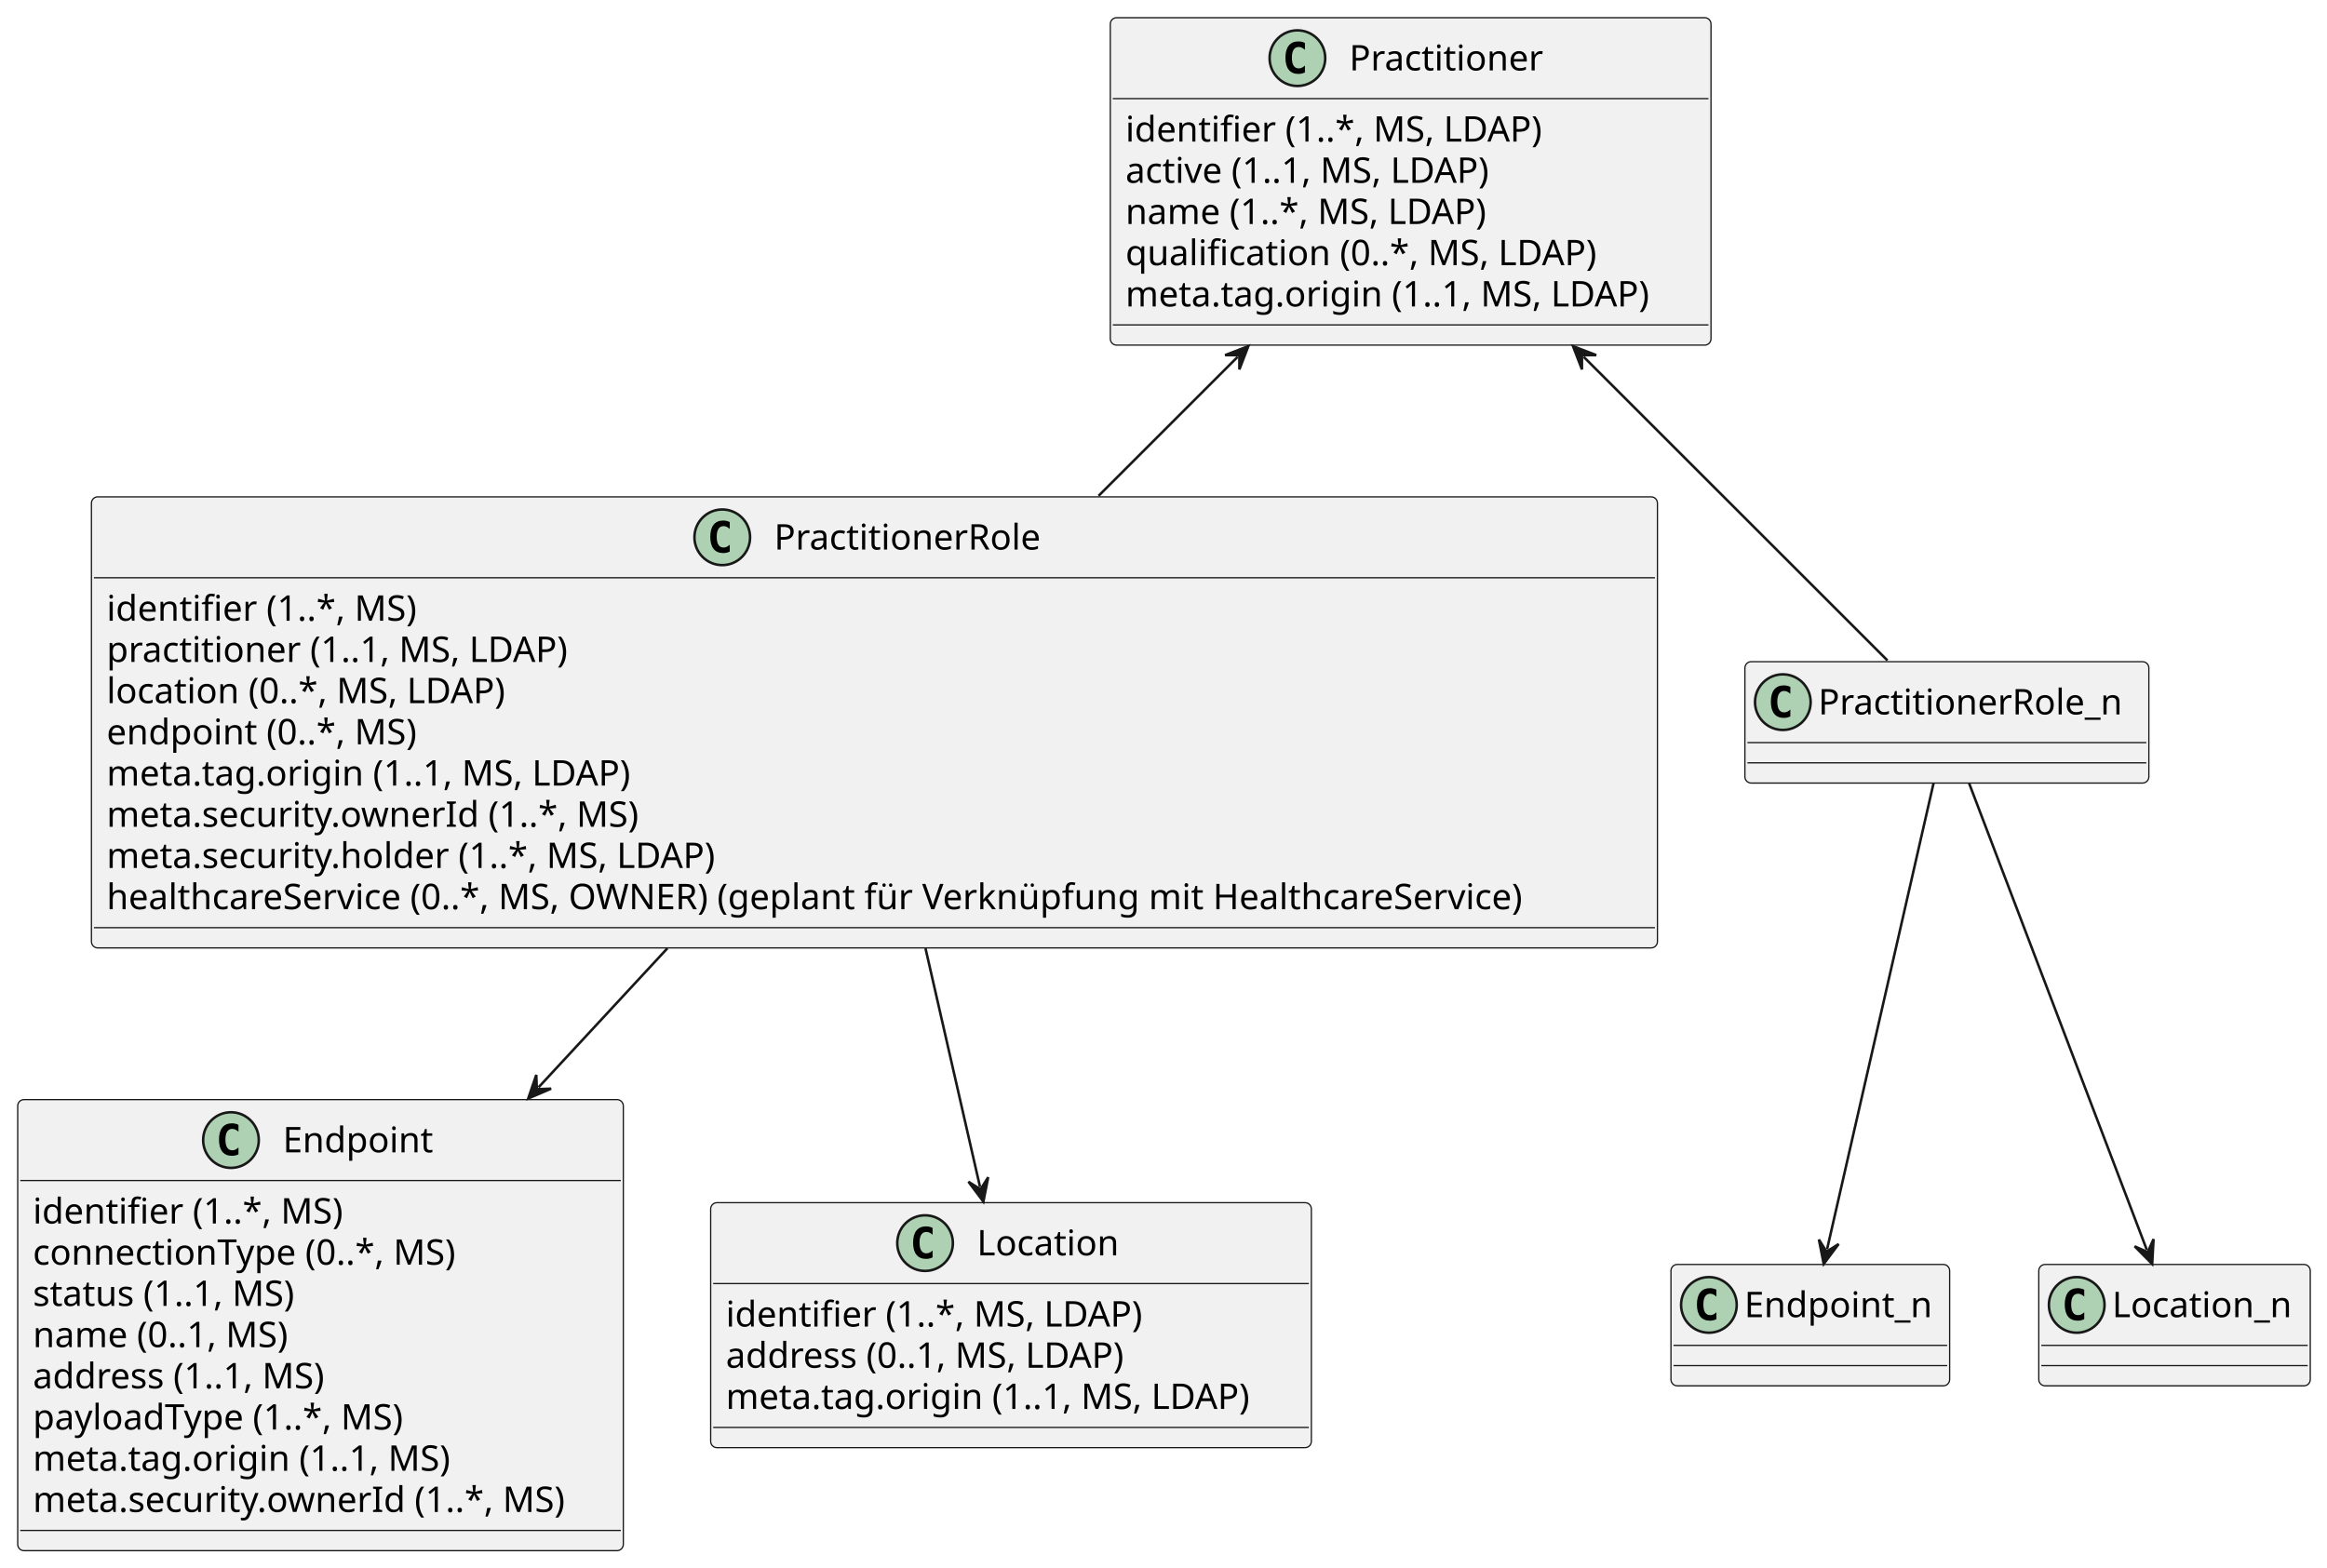
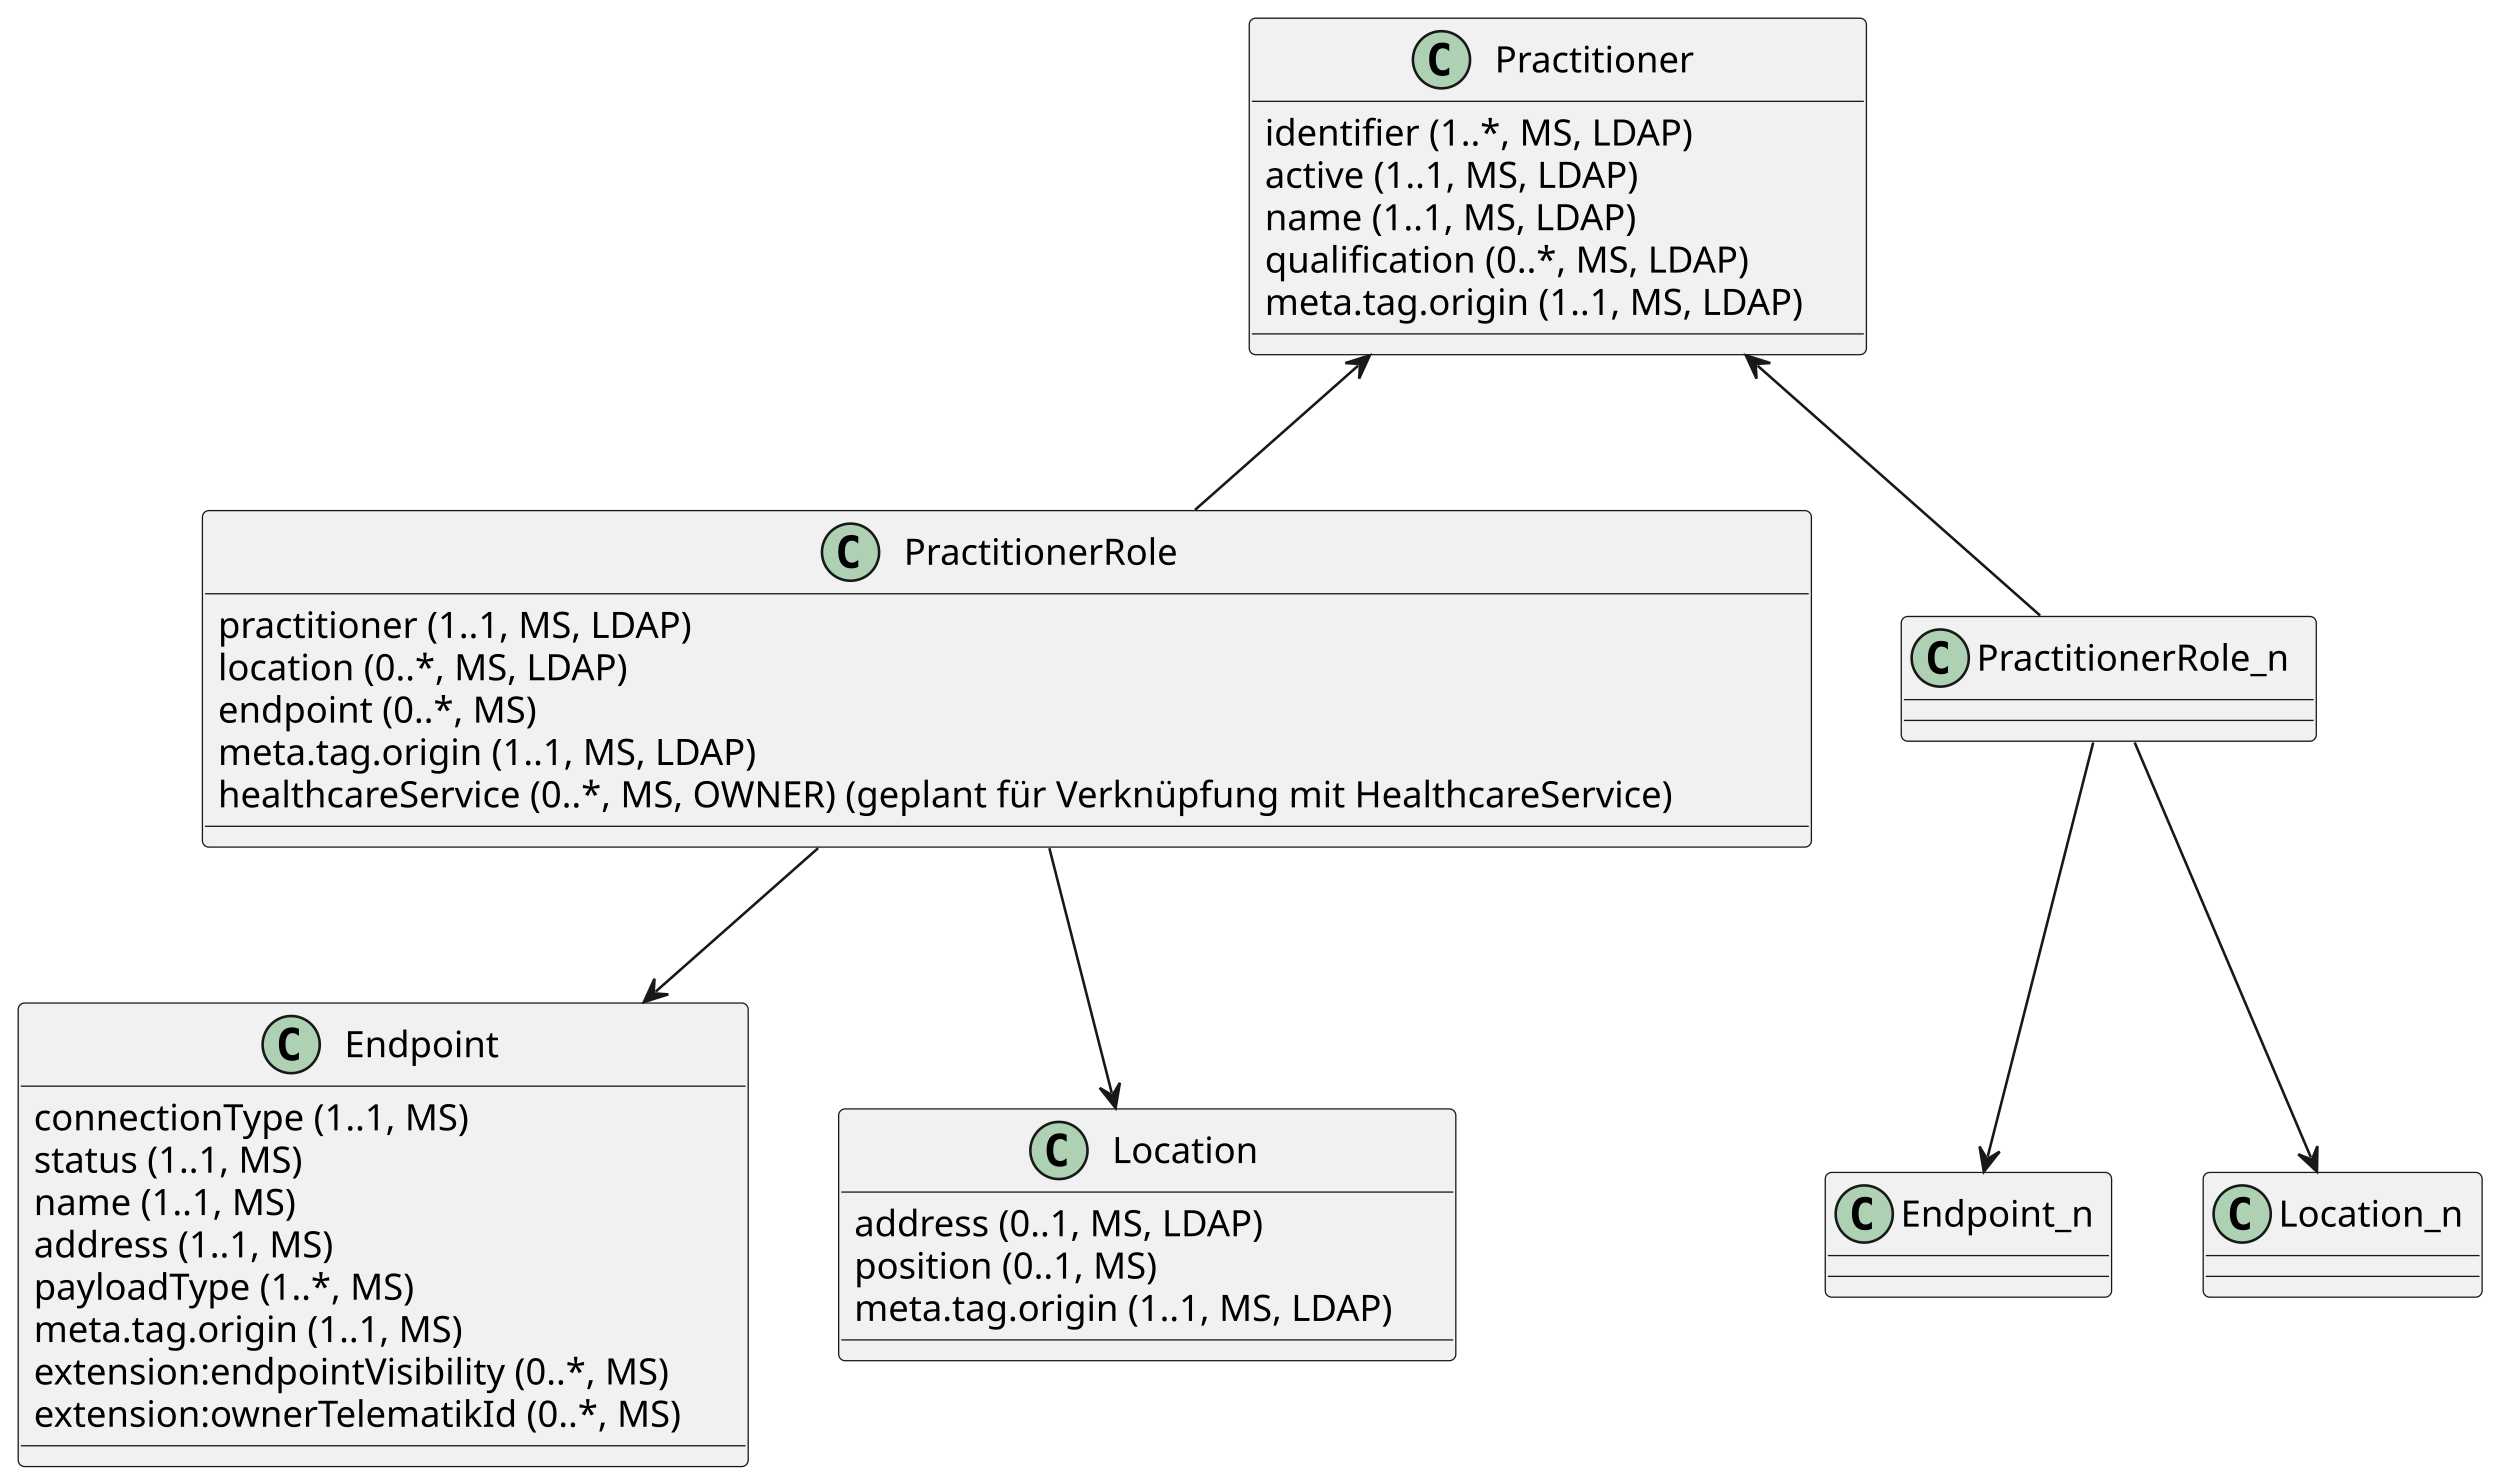
- <svg xmlns="http://www.w3.org/2000/svg" contentStyleType="text/css" data-diagram-type="CLASS" height="620px" preserveAspectRatio="none" style="width:920px;height:620px;background:#FFFFFF;" version="1.1" viewBox="0 0 920 620" width="920px" zoomAndPan="magnify">
+ <svg xmlns="http://www.w3.org/2000/svg" contentStyleType="text/css" data-diagram-type="CLASS" height="571px" preserveAspectRatio="none" style="width:962px;height:571px;background:#FFFFFF;" version="1.1" viewBox="0 0 962 571" width="962px" zoomAndPan="magnify">
  <defs />
  <g>
    <g class="entity" data-entity="Practitioner" data-source-line="2" data-uid="ent0002" id="entity_Practitioner">
-       <rect fill="#F1F1F1" height="129.484" rx="2.5" ry="2.5" style="stroke:#181818;stroke-width:0.5;" width="237.49" x="438.97" y="7" />
-       <ellipse cx="512.945" cy="23" fill="#ADD1B2" rx="11" ry="11" style="stroke:#181818;stroke-width:1;" />
-       <path d="M515.914,28.641 Q515.336,28.938 514.695,29.078 Q514.054,29.234 513.351,29.234 Q510.851,29.234 509.523,27.594 Q508.211,25.938 508.211,22.812 Q508.211,19.688 509.523,18.031 Q510.851,16.375 513.351,16.375 Q514.054,16.375 514.695,16.531 Q515.351,16.688 515.914,16.984 L515.914,19.703 Q515.289,19.125 514.695,18.859 Q514.101,18.578 513.476,18.578 Q512.133,18.578 511.445,19.656 Q510.758,20.719 510.758,22.812 Q510.758,24.906 511.445,25.984 Q512.133,27.047 513.476,27.047 Q514.101,27.047 514.695,26.781 Q515.289,26.5 515.914,25.922 L515.914,28.641 Z " fill="#000000" />
-       <text fill="#000000" font-family="sans-serif" font-size="14" lengthAdjust="spacing" textLength="81.04" x="533.445" y="27.847">Practitioner</text>
-       <line style="stroke:#181818;stroke-width:0.5;" x1="439.97" x2="675.46" y1="39" y2="39" />
-       <text fill="#000000" font-family="sans-serif" font-size="14" lengthAdjust="spacing" textLength="178.377" x="444.97" y="55.995">identifier (1..*, MS, LDAP)</text>
-       <text fill="#000000" font-family="sans-serif" font-size="14" lengthAdjust="spacing" textLength="160.009" x="444.97" y="72.292">active (1..1, MS, LDAP)</text>
-       <text fill="#000000" font-family="sans-serif" font-size="14" lengthAdjust="spacing" textLength="155.251" x="444.97" y="88.589">name (1..*, MS, LDAP)</text>
-       <text fill="#000000" font-family="sans-serif" font-size="14" lengthAdjust="spacing" textLength="201.578" x="444.97" y="104.886">qualification (0..*, MS, LDAP)</text>
-       <text fill="#000000" font-family="sans-serif" font-size="14" lengthAdjust="spacing" textLength="225.49" x="444.97" y="121.183">meta.tag.origin (1..1, MS, LDAP)</text>
-       <line style="stroke:#181818;stroke-width:0.5;" x1="439.97" x2="675.46" y1="128.484" y2="128.484" />
+       <rect fill="#F1F1F1" height="129.484" rx="2.5" ry="2.5" style="stroke:#181818;stroke-width:0.5;" width="237.49" x="480.71" y="7" />
+       <ellipse cx="554.685" cy="23" fill="#ADD1B2" rx="11" ry="11" style="stroke:#181818;stroke-width:1;" />
+       <path d="M557.654,28.641 Q557.076,28.938 556.435,29.078 Q555.794,29.234 555.091,29.234 Q552.591,29.234 551.263,27.594 Q549.951,25.938 549.951,22.812 Q549.951,19.688 551.263,18.031 Q552.591,16.375 555.091,16.375 Q555.794,16.375 556.435,16.531 Q557.091,16.688 557.654,16.984 L557.654,19.703 Q557.029,19.125 556.435,18.859 Q555.841,18.578 555.216,18.578 Q553.873,18.578 553.185,19.656 Q552.498,20.719 552.498,22.812 Q552.498,24.906 553.185,25.984 Q553.873,27.047 555.216,27.047 Q555.841,27.047 556.435,26.781 Q557.029,26.5 557.654,25.922 L557.654,28.641 Z " fill="#000000" />
+       <text fill="#000000" font-family="sans-serif" font-size="14" lengthAdjust="spacing" textLength="81.04" x="575.185" y="27.847">Practitioner</text>
+       <line style="stroke:#181818;stroke-width:0.5;" x1="481.71" x2="717.2" y1="39" y2="39" />
+       <text fill="#000000" font-family="sans-serif" font-size="14" lengthAdjust="spacing" textLength="178.377" x="486.71" y="55.995">identifier (1..*, MS, LDAP)</text>
+       <text fill="#000000" font-family="sans-serif" font-size="14" lengthAdjust="spacing" textLength="160.009" x="486.71" y="72.292">active (1..1, MS, LDAP)</text>
+       <text fill="#000000" font-family="sans-serif" font-size="14" lengthAdjust="spacing" textLength="157.158" x="486.71" y="88.589">name (1..1, MS, LDAP)</text>
+       <text fill="#000000" font-family="sans-serif" font-size="14" lengthAdjust="spacing" textLength="201.578" x="486.71" y="104.886">qualification (0..*, MS, LDAP)</text>
+       <text fill="#000000" font-family="sans-serif" font-size="14" lengthAdjust="spacing" textLength="225.49" x="486.71" y="121.183">meta.tag.origin (1..1, MS, LDAP)</text>
+       <line style="stroke:#181818;stroke-width:0.5;" x1="481.71" x2="717.2" y1="128.484" y2="128.484" />
    </g>
    <g class="entity" data-entity="PractitionerRole" data-source-line="10" data-uid="ent0003" id="entity_PractitionerRole">
-       <rect fill="#F1F1F1" height="178.375" rx="2.5" ry="2.5" style="stroke:#181818;stroke-width:0.5;" width="619.134" x="36.15" y="196.48" />
-       <ellipse cx="285.549" cy="212.48" fill="#ADD1B2" rx="11" ry="11" style="stroke:#181818;stroke-width:1;" />
-       <path d="M288.518,218.121 Q287.94,218.417 287.299,218.558 Q286.658,218.714 285.955,218.714 Q283.455,218.714 282.127,217.074 Q280.815,215.417 280.815,212.292 Q280.815,209.167 282.127,207.511 Q283.455,205.855 285.955,205.855 Q286.658,205.855 287.299,206.011 Q287.955,206.167 288.518,206.464 L288.518,209.183 Q287.893,208.605 287.299,208.339 Q286.705,208.058 286.08,208.058 Q284.736,208.058 284.049,209.136 Q283.361,210.199 283.361,212.292 Q283.361,214.386 284.049,215.464 Q284.736,216.527 286.08,216.527 Q286.705,216.527 287.299,216.261 Q287.893,215.98 288.518,215.402 L288.518,218.121 Z " fill="#000000" />
-       <text fill="#000000" font-family="sans-serif" font-size="14" lengthAdjust="spacing" textLength="111.836" x="306.049" y="217.327">PractitionerRole</text>
-       <line style="stroke:#181818;stroke-width:0.5;" x1="37.15" x2="654.284" y1="228.48" y2="228.48" />
-       <text fill="#000000" font-family="sans-serif" font-size="14" lengthAdjust="spacing" textLength="132.877" x="42.15" y="245.475">identifier (1..*, MS)</text>
-       <text fill="#000000" font-family="sans-serif" font-size="14" lengthAdjust="spacing" textLength="198.94" x="42.15" y="261.772">practitioner (1..1, MS, LDAP)</text>
-       <text fill="#000000" font-family="sans-serif" font-size="14" lengthAdjust="spacing" textLength="171.097" x="42.15" y="278.069">location (0..*, MS, LDAP)</text>
-       <text fill="#000000" font-family="sans-serif" font-size="14" lengthAdjust="spacing" textLength="132.125" x="42.15" y="294.366">endpoint (0..*, MS)</text>
-       <text fill="#000000" font-family="sans-serif" font-size="14" lengthAdjust="spacing" textLength="225.49" x="42.15" y="310.663">meta.tag.origin (1..1, MS, LDAP)</text>
-       <text fill="#000000" font-family="sans-serif" font-size="14" lengthAdjust="spacing" textLength="227.439" x="42.15" y="326.959">meta.security.ownerId (1..*, MS)</text>
-       <text fill="#000000" font-family="sans-serif" font-size="14" lengthAdjust="spacing" textLength="261.249" x="42.15" y="343.256">meta.security.holder (1..*, MS, LDAP)</text>
-       <text fill="#000000" font-family="sans-serif" font-size="14" lengthAdjust="spacing" textLength="607.134" x="42.15" y="359.553">healthcareService (0..*, MS, OWNER) (geplant für Verknüpfung mit HealthcareService)</text>
-       <line style="stroke:#181818;stroke-width:0.5;" x1="37.15" x2="654.284" y1="366.855" y2="366.855" />
+       <rect fill="#F1F1F1" height="129.484" rx="2.5" ry="2.5" style="stroke:#181818;stroke-width:0.5;" width="619.134" x="77.89" y="196.48" />
+       <ellipse cx="327.289" cy="212.48" fill="#ADD1B2" rx="11" ry="11" style="stroke:#181818;stroke-width:1;" />
+       <path d="M330.258,218.121 Q329.68,218.417 329.039,218.558 Q328.398,218.714 327.695,218.714 Q325.195,218.714 323.867,217.074 Q322.555,215.417 322.555,212.292 Q322.555,209.167 323.867,207.511 Q325.195,205.855 327.695,205.855 Q328.398,205.855 329.039,206.011 Q329.695,206.167 330.258,206.464 L330.258,209.183 Q329.633,208.605 329.039,208.339 Q328.445,208.058 327.82,208.058 Q326.476,208.058 325.789,209.136 Q325.101,210.199 325.101,212.292 Q325.101,214.386 325.789,215.464 Q326.476,216.527 327.82,216.527 Q328.445,216.527 329.039,216.261 Q329.633,215.98 330.258,215.402 L330.258,218.121 Z " fill="#000000" />
+       <text fill="#000000" font-family="sans-serif" font-size="14" lengthAdjust="spacing" textLength="111.836" x="347.789" y="217.327">PractitionerRole</text>
+       <line style="stroke:#181818;stroke-width:0.5;" x1="78.89" x2="696.024" y1="228.48" y2="228.48" />
+       <text fill="#000000" font-family="sans-serif" font-size="14" lengthAdjust="spacing" textLength="198.94" x="83.89" y="245.475">practitioner (1..1, MS, LDAP)</text>
+       <text fill="#000000" font-family="sans-serif" font-size="14" lengthAdjust="spacing" textLength="171.097" x="83.89" y="261.772">location (0..*, MS, LDAP)</text>
+       <text fill="#000000" font-family="sans-serif" font-size="14" lengthAdjust="spacing" textLength="132.125" x="83.89" y="278.069">endpoint (0..*, MS)</text>
+       <text fill="#000000" font-family="sans-serif" font-size="14" lengthAdjust="spacing" textLength="225.49" x="83.89" y="294.366">meta.tag.origin (1..1, MS, LDAP)</text>
+       <text fill="#000000" font-family="sans-serif" font-size="14" lengthAdjust="spacing" textLength="607.134" x="83.89" y="310.663">healthcareService (0..*, MS, OWNER) (geplant für Verknüpfung mit HealthcareService)</text>
+       <line style="stroke:#181818;stroke-width:0.5;" x1="78.89" x2="696.024" y1="317.964" y2="317.964" />
    </g>
-     <g class="entity" data-entity="Endpoint" data-source-line="21" data-uid="ent0004" id="entity_Endpoint">
-       <rect fill="#F1F1F1" height="178.375" rx="2.5" ry="2.5" style="stroke:#181818;stroke-width:0.5;" width="239.439" x="7" y="434.85" />
-       <ellipse cx="91.314" cy="450.85" fill="#ADD1B2" rx="11" ry="11" style="stroke:#181818;stroke-width:1;" />
-       <path d="M94.283,456.491 Q93.705,456.788 93.064,456.928 Q92.424,457.084 91.721,457.084 Q89.221,457.084 87.893,455.444 Q86.58,453.788 86.58,450.663 Q86.58,447.538 87.893,445.881 Q89.221,444.225 91.721,444.225 Q92.424,444.225 93.064,444.381 Q93.721,444.538 94.283,444.834 L94.283,447.553 Q93.658,446.975 93.064,446.709 Q92.471,446.428 91.846,446.428 Q90.502,446.428 89.814,447.506 Q89.127,448.569 89.127,450.663 Q89.127,452.756 89.814,453.834 Q90.502,454.897 91.846,454.897 Q92.471,454.897 93.064,454.631 Q93.658,454.35 94.283,453.772 L94.283,456.491 Z " fill="#000000" />
-       <text fill="#000000" font-family="sans-serif" font-size="14" lengthAdjust="spacing" textLength="62.31" x="111.814" y="455.697">Endpoint</text>
-       <line style="stroke:#181818;stroke-width:0.5;" x1="8" x2="245.439" y1="466.85" y2="466.85" />
-       <text fill="#000000" font-family="sans-serif" font-size="14" lengthAdjust="spacing" textLength="132.877" x="13" y="483.845">identifier (1..*, MS)</text>
-       <text fill="#000000" font-family="sans-serif" font-size="14" lengthAdjust="spacing" textLength="181.522" x="13" y="500.142">connectionType (0..*, MS)</text>
-       <text fill="#000000" font-family="sans-serif" font-size="14" lengthAdjust="spacing" textLength="114.974" x="13" y="516.439">status (1..1, MS)</text>
-       <text fill="#000000" font-family="sans-serif" font-size="14" lengthAdjust="spacing" textLength="111.658" x="13" y="532.736">name (0..1, MS)</text>
-       <text fill="#000000" font-family="sans-serif" font-size="14" lengthAdjust="spacing" textLength="127.265" x="13" y="549.033">address (1..1, MS)</text>
-       <text fill="#000000" font-family="sans-serif" font-size="14" lengthAdjust="spacing" textLength="160.057" x="13" y="565.33">payloadType (1..*, MS)</text>
-       <text fill="#000000" font-family="sans-serif" font-size="14" lengthAdjust="spacing" textLength="179.99" x="13" y="581.626">meta.tag.origin (1..1, MS)</text>
-       <text fill="#000000" font-family="sans-serif" font-size="14" lengthAdjust="spacing" textLength="227.439" x="13" y="597.923">meta.security.ownerId (1..*, MS)</text>
-       <line style="stroke:#181818;stroke-width:0.5;" x1="8" x2="245.439" y1="605.225" y2="605.225" />
+     <g class="entity" data-entity="Endpoint" data-source-line="18" data-uid="ent0004" id="entity_Endpoint">
+       <rect fill="#F1F1F1" height="178.375" rx="2.5" ry="2.5" style="stroke:#181818;stroke-width:0.5;" width="280.905" x="7" y="385.96" />
+       <ellipse cx="112.048" cy="401.96" fill="#ADD1B2" rx="11" ry="11" style="stroke:#181818;stroke-width:1;" />
+       <path d="M115.017,407.601 Q114.439,407.897 113.798,408.038 Q113.157,408.194 112.454,408.194 Q109.954,408.194 108.626,406.554 Q107.314,404.897 107.314,401.772 Q107.314,398.647 108.626,396.991 Q109.954,395.335 112.454,395.335 Q113.157,395.335 113.798,395.491 Q114.454,395.647 115.017,395.944 L115.017,398.663 Q114.392,398.085 113.798,397.819 Q113.204,397.538 112.579,397.538 Q111.235,397.538 110.548,398.616 Q109.86,399.679 109.86,401.772 Q109.86,403.866 110.548,404.944 Q111.235,406.007 112.579,406.007 Q113.204,406.007 113.798,405.741 Q114.392,405.46 115.017,404.882 L115.017,407.601 Z " fill="#000000" />
+       <text fill="#000000" font-family="sans-serif" font-size="14" lengthAdjust="spacing" textLength="62.31" x="132.548" y="406.807">Endpoint</text>
+       <line style="stroke:#181818;stroke-width:0.5;" x1="8" x2="286.905" y1="417.96" y2="417.96" />
+       <text fill="#000000" font-family="sans-serif" font-size="14" lengthAdjust="spacing" textLength="183.429" x="13" y="434.955">connectionType (1..1, MS)</text>
+       <text fill="#000000" font-family="sans-serif" font-size="14" lengthAdjust="spacing" textLength="114.974" x="13" y="451.252">status (1..1, MS)</text>
+       <text fill="#000000" font-family="sans-serif" font-size="14" lengthAdjust="spacing" textLength="111.658" x="13" y="467.549">name (1..1, MS)</text>
+       <text fill="#000000" font-family="sans-serif" font-size="14" lengthAdjust="spacing" textLength="127.265" x="13" y="483.846">address (1..1, MS)</text>
+       <text fill="#000000" font-family="sans-serif" font-size="14" lengthAdjust="spacing" textLength="160.057" x="13" y="500.143">payloadType (1..*, MS)</text>
+       <text fill="#000000" font-family="sans-serif" font-size="14" lengthAdjust="spacing" textLength="179.99" x="13" y="516.439">meta.tag.origin (1..1, MS)</text>
+       <text fill="#000000" font-family="sans-serif" font-size="14" lengthAdjust="spacing" textLength="264.318" x="13" y="532.736">extension:endpointVisibility (0..*, MS)</text>
+       <text fill="#000000" font-family="sans-serif" font-size="14" lengthAdjust="spacing" textLength="268.905" x="13" y="549.033">extension:ownerTelematikId (0..*, MS)</text>
+       <line style="stroke:#181818;stroke-width:0.5;" x1="8" x2="286.905" y1="556.335" y2="556.335" />
    </g>
-     <g class="entity" data-entity="Location" data-source-line="31" data-uid="ent0005" id="entity_Location">
-       <rect fill="#F1F1F1" height="96.891" rx="2.5" ry="2.5" style="stroke:#181818;stroke-width:0.5;" width="237.49" x="280.97" y="475.6" />
-       <ellipse cx="365.736" cy="491.6" fill="#ADD1B2" rx="11" ry="11" style="stroke:#181818;stroke-width:1;" />
-       <path d="M368.704,497.241 Q368.126,497.538 367.486,497.678 Q366.845,497.834 366.142,497.834 Q363.642,497.834 362.314,496.194 Q361.001,494.538 361.001,491.413 Q361.001,488.288 362.314,486.631 Q363.642,484.975 366.142,484.975 Q366.845,484.975 367.486,485.131 Q368.142,485.288 368.704,485.584 L368.704,488.303 Q368.079,487.725 367.486,487.459 Q366.892,487.178 366.267,487.178 Q364.923,487.178 364.236,488.256 Q363.548,489.319 363.548,491.413 Q363.548,493.506 364.236,494.584 Q364.923,495.647 366.267,495.647 Q366.892,495.647 367.486,495.381 Q368.079,495.1 368.704,494.522 L368.704,497.241 Z " fill="#000000" />
-       <text fill="#000000" font-family="sans-serif" font-size="14" lengthAdjust="spacing" textLength="59.459" x="386.236" y="496.447">Location</text>
-       <line style="stroke:#181818;stroke-width:0.5;" x1="281.97" x2="517.46" y1="507.6" y2="507.6" />
-       <text fill="#000000" font-family="sans-serif" font-size="14" lengthAdjust="spacing" textLength="178.377" x="286.97" y="524.595">identifier (1..*, MS, LDAP)</text>
-       <text fill="#000000" font-family="sans-serif" font-size="14" lengthAdjust="spacing" textLength="172.765" x="286.97" y="540.892">address (0..1, MS, LDAP)</text>
-       <text fill="#000000" font-family="sans-serif" font-size="14" lengthAdjust="spacing" textLength="225.49" x="286.97" y="557.189">meta.tag.origin (1..1, MS, LDAP)</text>
-       <line style="stroke:#181818;stroke-width:0.5;" x1="281.97" x2="517.46" y1="564.491" y2="564.491" />
+     <g class="entity" data-entity="Location" data-source-line="28" data-uid="ent0005" id="entity_Location">
+       <rect fill="#F1F1F1" height="96.891" rx="2.5" ry="2.5" style="stroke:#181818;stroke-width:0.5;" width="237.49" x="322.71" y="426.71" />
+       <ellipse cx="407.476" cy="442.71" fill="#ADD1B2" rx="11" ry="11" style="stroke:#181818;stroke-width:1;" />
+       <path d="M410.444,448.351 Q409.866,448.647 409.226,448.788 Q408.585,448.944 407.882,448.944 Q405.382,448.944 404.054,447.304 Q402.741,445.647 402.741,442.522 Q402.741,439.397 404.054,437.741 Q405.382,436.085 407.882,436.085 Q408.585,436.085 409.226,436.241 Q409.882,436.397 410.444,436.694 L410.444,439.413 Q409.819,438.835 409.226,438.569 Q408.632,438.288 408.007,438.288 Q406.663,438.288 405.976,439.366 Q405.288,440.429 405.288,442.522 Q405.288,444.616 405.976,445.694 Q406.663,446.757 408.007,446.757 Q408.632,446.757 409.226,446.491 Q409.819,446.21 410.444,445.632 L410.444,448.351 Z " fill="#000000" />
+       <text fill="#000000" font-family="sans-serif" font-size="14" lengthAdjust="spacing" textLength="59.459" x="427.976" y="447.557">Location</text>
+       <line style="stroke:#181818;stroke-width:0.5;" x1="323.71" x2="559.2" y1="458.71" y2="458.71" />
+       <text fill="#000000" font-family="sans-serif" font-size="14" lengthAdjust="spacing" textLength="172.765" x="328.71" y="475.705">address (0..1, MS, LDAP)</text>
+       <text fill="#000000" font-family="sans-serif" font-size="14" lengthAdjust="spacing" textLength="127.408" x="328.71" y="492.002">position (0..1, MS)</text>
+       <text fill="#000000" font-family="sans-serif" font-size="14" lengthAdjust="spacing" textLength="225.49" x="328.71" y="508.299">meta.tag.origin (1..1, MS, LDAP)</text>
+       <line style="stroke:#181818;stroke-width:0.5;" x1="323.71" x2="559.2" y1="515.601" y2="515.601" />
    </g>
-     <g class="entity" data-entity="PractitionerRole_n" data-source-line="41" data-uid="ent0009" id="entity_PractitionerRole_n">
-       <rect fill="#F1F1F1" height="48" rx="2.5" ry="2.5" style="stroke:#181818;stroke-width:0.5;" width="159.709" x="689.86" y="261.67" />
-       <ellipse cx="704.86" cy="277.67" fill="#ADD1B2" rx="11" ry="11" style="stroke:#181818;stroke-width:1;" />
-       <path d="M707.829,283.311 Q707.251,283.608 706.61,283.748 Q705.969,283.904 705.266,283.904 Q702.766,283.904 701.438,282.264 Q700.126,280.608 700.126,277.483 Q700.126,274.358 701.438,272.701 Q702.766,271.045 705.266,271.045 Q705.969,271.045 706.61,271.201 Q707.266,271.358 707.829,271.654 L707.829,274.373 Q707.204,273.795 706.61,273.529 Q706.016,273.248 705.391,273.248 Q704.048,273.248 703.36,274.326 Q702.673,275.389 702.673,277.483 Q702.673,279.576 703.36,280.654 Q704.048,281.717 705.391,281.717 Q706.016,281.717 706.61,281.451 Q707.204,281.17 707.829,280.592 L707.829,283.311 Z " fill="#000000" />
-       <text fill="#000000" font-family="sans-serif" font-size="14" lengthAdjust="spacing" textLength="127.709" x="718.86" y="282.517">PractitionerRole_n</text>
-       <line style="stroke:#181818;stroke-width:0.5;" x1="690.86" x2="848.569" y1="293.67" y2="293.67" />
-       <line style="stroke:#181818;stroke-width:0.5;" x1="690.86" x2="848.569" y1="301.67" y2="301.67" />
+     <g class="entity" data-entity="PractitionerRole_n" data-source-line="38" data-uid="ent0009" id="entity_PractitionerRole_n">
+       <rect fill="#F1F1F1" height="48" rx="2.5" ry="2.5" style="stroke:#181818;stroke-width:0.5;" width="159.709" x="731.6" y="237.22" />
+       <ellipse cx="746.6" cy="253.22" fill="#ADD1B2" rx="11" ry="11" style="stroke:#181818;stroke-width:1;" />
+       <path d="M749.569,258.861 Q748.991,259.158 748.35,259.298 Q747.709,259.454 747.006,259.454 Q744.506,259.454 743.178,257.814 Q741.866,256.158 741.866,253.032 Q741.866,249.907 743.178,248.251 Q744.506,246.595 747.006,246.595 Q747.709,246.595 748.35,246.751 Q749.006,246.907 749.569,247.204 L749.569,249.923 Q748.944,249.345 748.35,249.079 Q747.756,248.798 747.131,248.798 Q745.788,248.798 745.1,249.876 Q744.413,250.939 744.413,253.032 Q744.413,255.126 745.1,256.204 Q745.788,257.267 747.131,257.267 Q747.756,257.267 748.35,257.001 Q748.944,256.72 749.569,256.142 L749.569,258.861 Z " fill="#000000" />
+       <text fill="#000000" font-family="sans-serif" font-size="14" lengthAdjust="spacing" textLength="127.709" x="760.6" y="258.067">PractitionerRole_n</text>
+       <line style="stroke:#181818;stroke-width:0.5;" x1="732.6" x2="890.309" y1="269.22" y2="269.22" />
+       <line style="stroke:#181818;stroke-width:0.5;" x1="732.6" x2="890.309" y1="277.22" y2="277.22" />
    </g>
-     <g class="entity" data-entity="Endpoint_n" data-source-line="42" data-uid="ent0011" id="entity_Endpoint_n">
-       <rect fill="#F1F1F1" height="48" rx="2.5" ry="2.5" style="stroke:#181818;stroke-width:0.5;" width="110.183" x="660.63" y="500.04" />
-       <ellipse cx="675.63" cy="516.04" fill="#ADD1B2" rx="11" ry="11" style="stroke:#181818;stroke-width:1;" />
-       <path d="M678.599,521.681 Q678.021,521.977 677.38,522.118 Q676.739,522.274 676.036,522.274 Q673.536,522.274 672.208,520.634 Q670.896,518.977 670.896,515.852 Q670.896,512.727 672.208,511.071 Q673.536,509.415 676.036,509.415 Q676.739,509.415 677.38,509.571 Q678.036,509.728 678.599,510.024 L678.599,512.743 Q677.974,512.165 677.38,511.899 Q676.786,511.618 676.161,511.618 Q674.817,511.618 674.13,512.696 Q673.442,513.759 673.442,515.852 Q673.442,517.946 674.13,519.024 Q674.817,520.087 676.161,520.087 Q676.786,520.087 677.38,519.821 Q677.974,519.54 678.599,518.962 L678.599,521.681 Z " fill="#000000" />
-       <text fill="#000000" font-family="sans-serif" font-size="14" lengthAdjust="spacing" textLength="78.183" x="689.63" y="520.887">Endpoint_n</text>
-       <line style="stroke:#181818;stroke-width:0.5;" x1="661.63" x2="769.813" y1="532.04" y2="532.04" />
-       <line style="stroke:#181818;stroke-width:0.5;" x1="661.63" x2="769.813" y1="540.04" y2="540.04" />
+     <g class="entity" data-entity="Endpoint_n" data-source-line="39" data-uid="ent0011" id="entity_Endpoint_n">
+       <rect fill="#F1F1F1" height="48" rx="2.5" ry="2.5" style="stroke:#181818;stroke-width:0.5;" width="110.183" x="702.36" y="451.15" />
+       <ellipse cx="717.36" cy="467.15" fill="#ADD1B2" rx="11" ry="11" style="stroke:#181818;stroke-width:1;" />
+       <path d="M720.329,472.791 Q719.751,473.087 719.11,473.228 Q718.469,473.384 717.766,473.384 Q715.266,473.384 713.938,471.744 Q712.626,470.087 712.626,466.962 Q712.626,463.837 713.938,462.181 Q715.266,460.525 717.766,460.525 Q718.469,460.525 719.11,460.681 Q719.766,460.837 720.329,461.134 L720.329,463.853 Q719.704,463.275 719.11,463.009 Q718.516,462.728 717.891,462.728 Q716.548,462.728 715.86,463.806 Q715.173,464.869 715.173,466.962 Q715.173,469.056 715.86,470.134 Q716.548,471.197 717.891,471.197 Q718.516,471.197 719.11,470.931 Q719.704,470.65 720.329,470.072 L720.329,472.791 Z " fill="#000000" />
+       <text fill="#000000" font-family="sans-serif" font-size="14" lengthAdjust="spacing" textLength="78.183" x="731.36" y="471.997">Endpoint_n</text>
+       <line style="stroke:#181818;stroke-width:0.5;" x1="703.36" x2="811.543" y1="483.15" y2="483.15" />
+       <line style="stroke:#181818;stroke-width:0.5;" x1="703.36" x2="811.543" y1="491.15" y2="491.15" />
    </g>
-     <g class="entity" data-entity="Location_n" data-source-line="43" data-uid="ent0013" id="entity_Location_n">
-       <rect fill="#F1F1F1" height="48" rx="2.5" ry="2.5" style="stroke:#181818;stroke-width:0.5;" width="107.332" x="806.05" y="500.04" />
-       <ellipse cx="821.05" cy="516.04" fill="#ADD1B2" rx="11" ry="11" style="stroke:#181818;stroke-width:1;" />
-       <path d="M824.019,521.681 Q823.441,521.977 822.8,522.118 Q822.159,522.274 821.456,522.274 Q818.956,522.274 817.628,520.634 Q816.316,518.977 816.316,515.852 Q816.316,512.727 817.628,511.071 Q818.956,509.415 821.456,509.415 Q822.159,509.415 822.8,509.571 Q823.456,509.728 824.019,510.024 L824.019,512.743 Q823.394,512.165 822.8,511.899 Q822.206,511.618 821.581,511.618 Q820.237,511.618 819.55,512.696 Q818.862,513.759 818.862,515.852 Q818.862,517.946 819.55,519.024 Q820.237,520.087 821.581,520.087 Q822.206,520.087 822.8,519.821 Q823.394,519.54 824.019,518.962 L824.019,521.681 Z " fill="#000000" />
-       <text fill="#000000" font-family="sans-serif" font-size="14" lengthAdjust="spacing" textLength="75.332" x="835.05" y="520.887">Location_n</text>
-       <line style="stroke:#181818;stroke-width:0.5;" x1="807.05" x2="912.382" y1="532.04" y2="532.04" />
-       <line style="stroke:#181818;stroke-width:0.5;" x1="807.05" x2="912.382" y1="540.04" y2="540.04" />
+     <g class="entity" data-entity="Location_n" data-source-line="40" data-uid="ent0013" id="entity_Location_n">
+       <rect fill="#F1F1F1" height="48" rx="2.5" ry="2.5" style="stroke:#181818;stroke-width:0.5;" width="107.332" x="847.79" y="451.15" />
+       <ellipse cx="862.79" cy="467.15" fill="#ADD1B2" rx="11" ry="11" style="stroke:#181818;stroke-width:1;" />
+       <path d="M865.759,472.791 Q865.181,473.087 864.54,473.228 Q863.899,473.384 863.196,473.384 Q860.696,473.384 859.368,471.744 Q858.056,470.087 858.056,466.962 Q858.056,463.837 859.368,462.181 Q860.696,460.525 863.196,460.525 Q863.899,460.525 864.54,460.681 Q865.196,460.837 865.759,461.134 L865.759,463.853 Q865.134,463.275 864.54,463.009 Q863.946,462.728 863.321,462.728 Q861.977,462.728 861.29,463.806 Q860.602,464.869 860.602,466.962 Q860.602,469.056 861.29,470.134 Q861.977,471.197 863.321,471.197 Q863.946,471.197 864.54,470.931 Q865.134,470.65 865.759,470.072 L865.759,472.791 Z " fill="#000000" />
+       <text fill="#000000" font-family="sans-serif" font-size="14" lengthAdjust="spacing" textLength="75.332" x="876.79" y="471.997">Location_n</text>
+       <line style="stroke:#181818;stroke-width:0.5;" x1="848.79" x2="954.122" y1="483.15" y2="483.15" />
+       <line style="stroke:#181818;stroke-width:0.5;" x1="848.79" x2="954.122" y1="491.15" y2="491.15" />
    </g>
-     <g class="link" data-entity-1="Practitioner" data-entity-2="PractitionerRole" data-source-line="37" data-uid="lnk6" id="link_Practitioner_PractitionerRole">
-       <path codeLine="37" d="M489.296,141.142 C470.646,159.781 454.19,176.23 434.32,196.09" fill="none" id="Practitioner-backto-PractitionerRole" style="stroke:#181818;stroke-width:1;" />
-       <polygon fill="#181818" points="493.54,136.9,484.347,140.433,490.003,140.435,490.002,146.091,493.54,136.9" style="stroke:#181818;stroke-width:1;" />
+     <g class="link" data-entity-1="Practitioner" data-entity-2="PractitionerRole" data-source-line="34" data-uid="lnk6" id="link_Practitioner_PractitionerRole">
+       <path codeLine="34" d="M522.596,140.715 C500.885,159.915 481.56,176.99 459.85,196.2" fill="none" id="Practitioner-backto-PractitionerRole" style="stroke:#181818;stroke-width:1;" />
+       <polygon fill="#181818" points="527.09,136.74,517.698,139.706,523.345,140.052,522.998,145.699,527.09,136.74" style="stroke:#181818;stroke-width:1;" />
    </g>
-     <g class="link" data-entity-1="PractitionerRole" data-entity-2="Endpoint" data-source-line="38" data-uid="lnk7" id="link_PractitionerRole_Endpoint">
-       <path codeLine="38" d="M263.86,375.02 C245.88,394.43 230.907,410.578 212.917,429.998" fill="none" id="PractitionerRole-to-Endpoint" style="stroke:#181818;stroke-width:1;" />
-       <polygon fill="#181818" points="208.84,434.4,217.891,430.516,212.238,430.732,212.022,425.079,208.84,434.4" style="stroke:#181818;stroke-width:1;" />
+     <g class="link" data-entity-1="PractitionerRole" data-entity-2="Endpoint" data-source-line="35" data-uid="lnk7" id="link_PractitionerRole_Endpoint">
+       <path codeLine="35" d="M314.79,326.38 C293.68,345.02 274.748,361.748 252.257,381.608" fill="none" id="PractitionerRole-to-Endpoint" style="stroke:#181818;stroke-width:1;" />
+       <polygon fill="#181818" points="247.76,385.58,257.154,382.621,251.508,382.27,251.858,376.624,247.76,385.58" style="stroke:#181818;stroke-width:1;" />
    </g>
-     <g class="link" data-entity-1="PractitionerRole" data-entity-2="Location" data-source-line="39" data-uid="lnk8" id="link_PractitionerRole_Location">
-       <path codeLine="39" d="M365.9,375.02 C373.66,408.98 380.883,440.611 387.453,469.361" fill="none" id="PractitionerRole-to-Location" style="stroke:#181818;stroke-width:1;" />
-       <polygon fill="#181818" points="388.79,475.21,390.685,465.545,387.676,470.336,382.885,467.327,388.79,475.21" style="stroke:#181818;stroke-width:1;" />
+     <g class="link" data-entity-1="PractitionerRole" data-entity-2="Location" data-source-line="36" data-uid="lnk8" id="link_PractitionerRole_Location">
+       <path codeLine="36" d="M403.8,326.38 C412,358.55 420.268,391.016 427.798,420.556" fill="none" id="PractitionerRole-to-Location" style="stroke:#181818;stroke-width:1;" />
+       <polygon fill="#181818" points="429.28,426.37,430.933,416.661,428.045,421.525,423.181,418.637,429.28,426.37" style="stroke:#181818;stroke-width:1;" />
    </g>
-     <g class="link" data-entity-1="Practitioner" data-entity-2="PractitionerRole_n" data-source-line="41" data-uid="lnk10" id="link_Practitioner_PractitionerRole_n">
-       <path codeLine="41" d="M626.144,141.142 C668.194,183.172 716.45,231.41 746.22,261.18" fill="none" id="Practitioner-backto-PractitionerRole_n" style="stroke:#181818;stroke-width:1;" />
-       <polygon fill="#181818" points="621.9,136.9,625.438,146.091,625.436,140.435,631.093,140.433,621.9,136.9" style="stroke:#181818;stroke-width:1;" />
+     <g class="link" data-entity-1="Practitioner" data-entity-2="PractitionerRole_n" data-source-line="38" data-uid="lnk10" id="link_Practitioner_PractitionerRole_n">
+       <path codeLine="38" d="M676.314,140.715 C715.414,175.295 756.84,211.92 785.04,236.86" fill="none" id="Practitioner-backto-PractitionerRole_n" style="stroke:#181818;stroke-width:1;" />
+       <polygon fill="#181818" points="671.82,136.74,675.912,145.699,675.565,140.052,681.212,139.706,671.82,136.74" style="stroke:#181818;stroke-width:1;" />
    </g>
-     <g class="link" data-entity-1="PractitionerRole_n" data-entity-2="Endpoint_n" data-source-line="42" data-uid="lnk12" id="link_PractitionerRole_n_Endpoint_n">
-       <path codeLine="42" d="M764.44,309.76 C754.12,354.95 732.696,448.741 722.356,494.001" fill="none" id="PractitionerRole_n-to-Endpoint_n" style="stroke:#181818;stroke-width:1;" />
-       <polygon fill="#181818" points="721.02,499.85,726.924,491.967,722.134,494.976,719.125,490.185,721.02,499.85" style="stroke:#181818;stroke-width:1;" />
+     <g class="link" data-entity-1="PractitionerRole_n" data-entity-2="Endpoint_n" data-source-line="39" data-uid="lnk12" id="link_PractitionerRole_n_Endpoint_n">
+       <path codeLine="39" d="M805.47,285.71 C795.06,326.56 775.232,404.376 764.862,445.066" fill="none" id="PractitionerRole_n-to-Endpoint_n" style="stroke:#181818;stroke-width:1;" />
+       <polygon fill="#181818" points="763.38,450.88,769.479,443.147,764.615,446.035,761.726,441.171,763.38,450.88" style="stroke:#181818;stroke-width:1;" />
    </g>
-     <g class="link" data-entity-1="PractitionerRole_n" data-entity-2="Location_n" data-source-line="43" data-uid="lnk14" id="link_PractitionerRole_n_Location_n">
-       <path codeLine="43" d="M778.51,309.76 C795.72,354.95 831.525,448.983 848.755,494.243" fill="none" id="PractitionerRole_n-to-Location_n" style="stroke:#181818;stroke-width:1;" />
-       <polygon fill="#181818" points="850.89,499.85,851.426,490.016,849.111,495.177,843.95,492.862,850.89,499.85" style="stroke:#181818;stroke-width:1;" />
+     <g class="link" data-entity-1="PractitionerRole_n" data-entity-2="Location_n" data-source-line="40" data-uid="lnk14" id="link_PractitionerRole_n_Location_n">
+       <path codeLine="40" d="M821.43,285.71 C838.77,326.56 871.945,404.667 889.225,445.357" fill="none" id="PractitionerRole_n-to-Location_n" style="stroke:#181818;stroke-width:1;" />
+       <polygon fill="#181818" points="891.57,450.88,891.734,441.033,889.616,446.278,884.37,444.16,891.57,450.88" style="stroke:#181818;stroke-width:1;" />
    </g>
  </g>
</svg>
